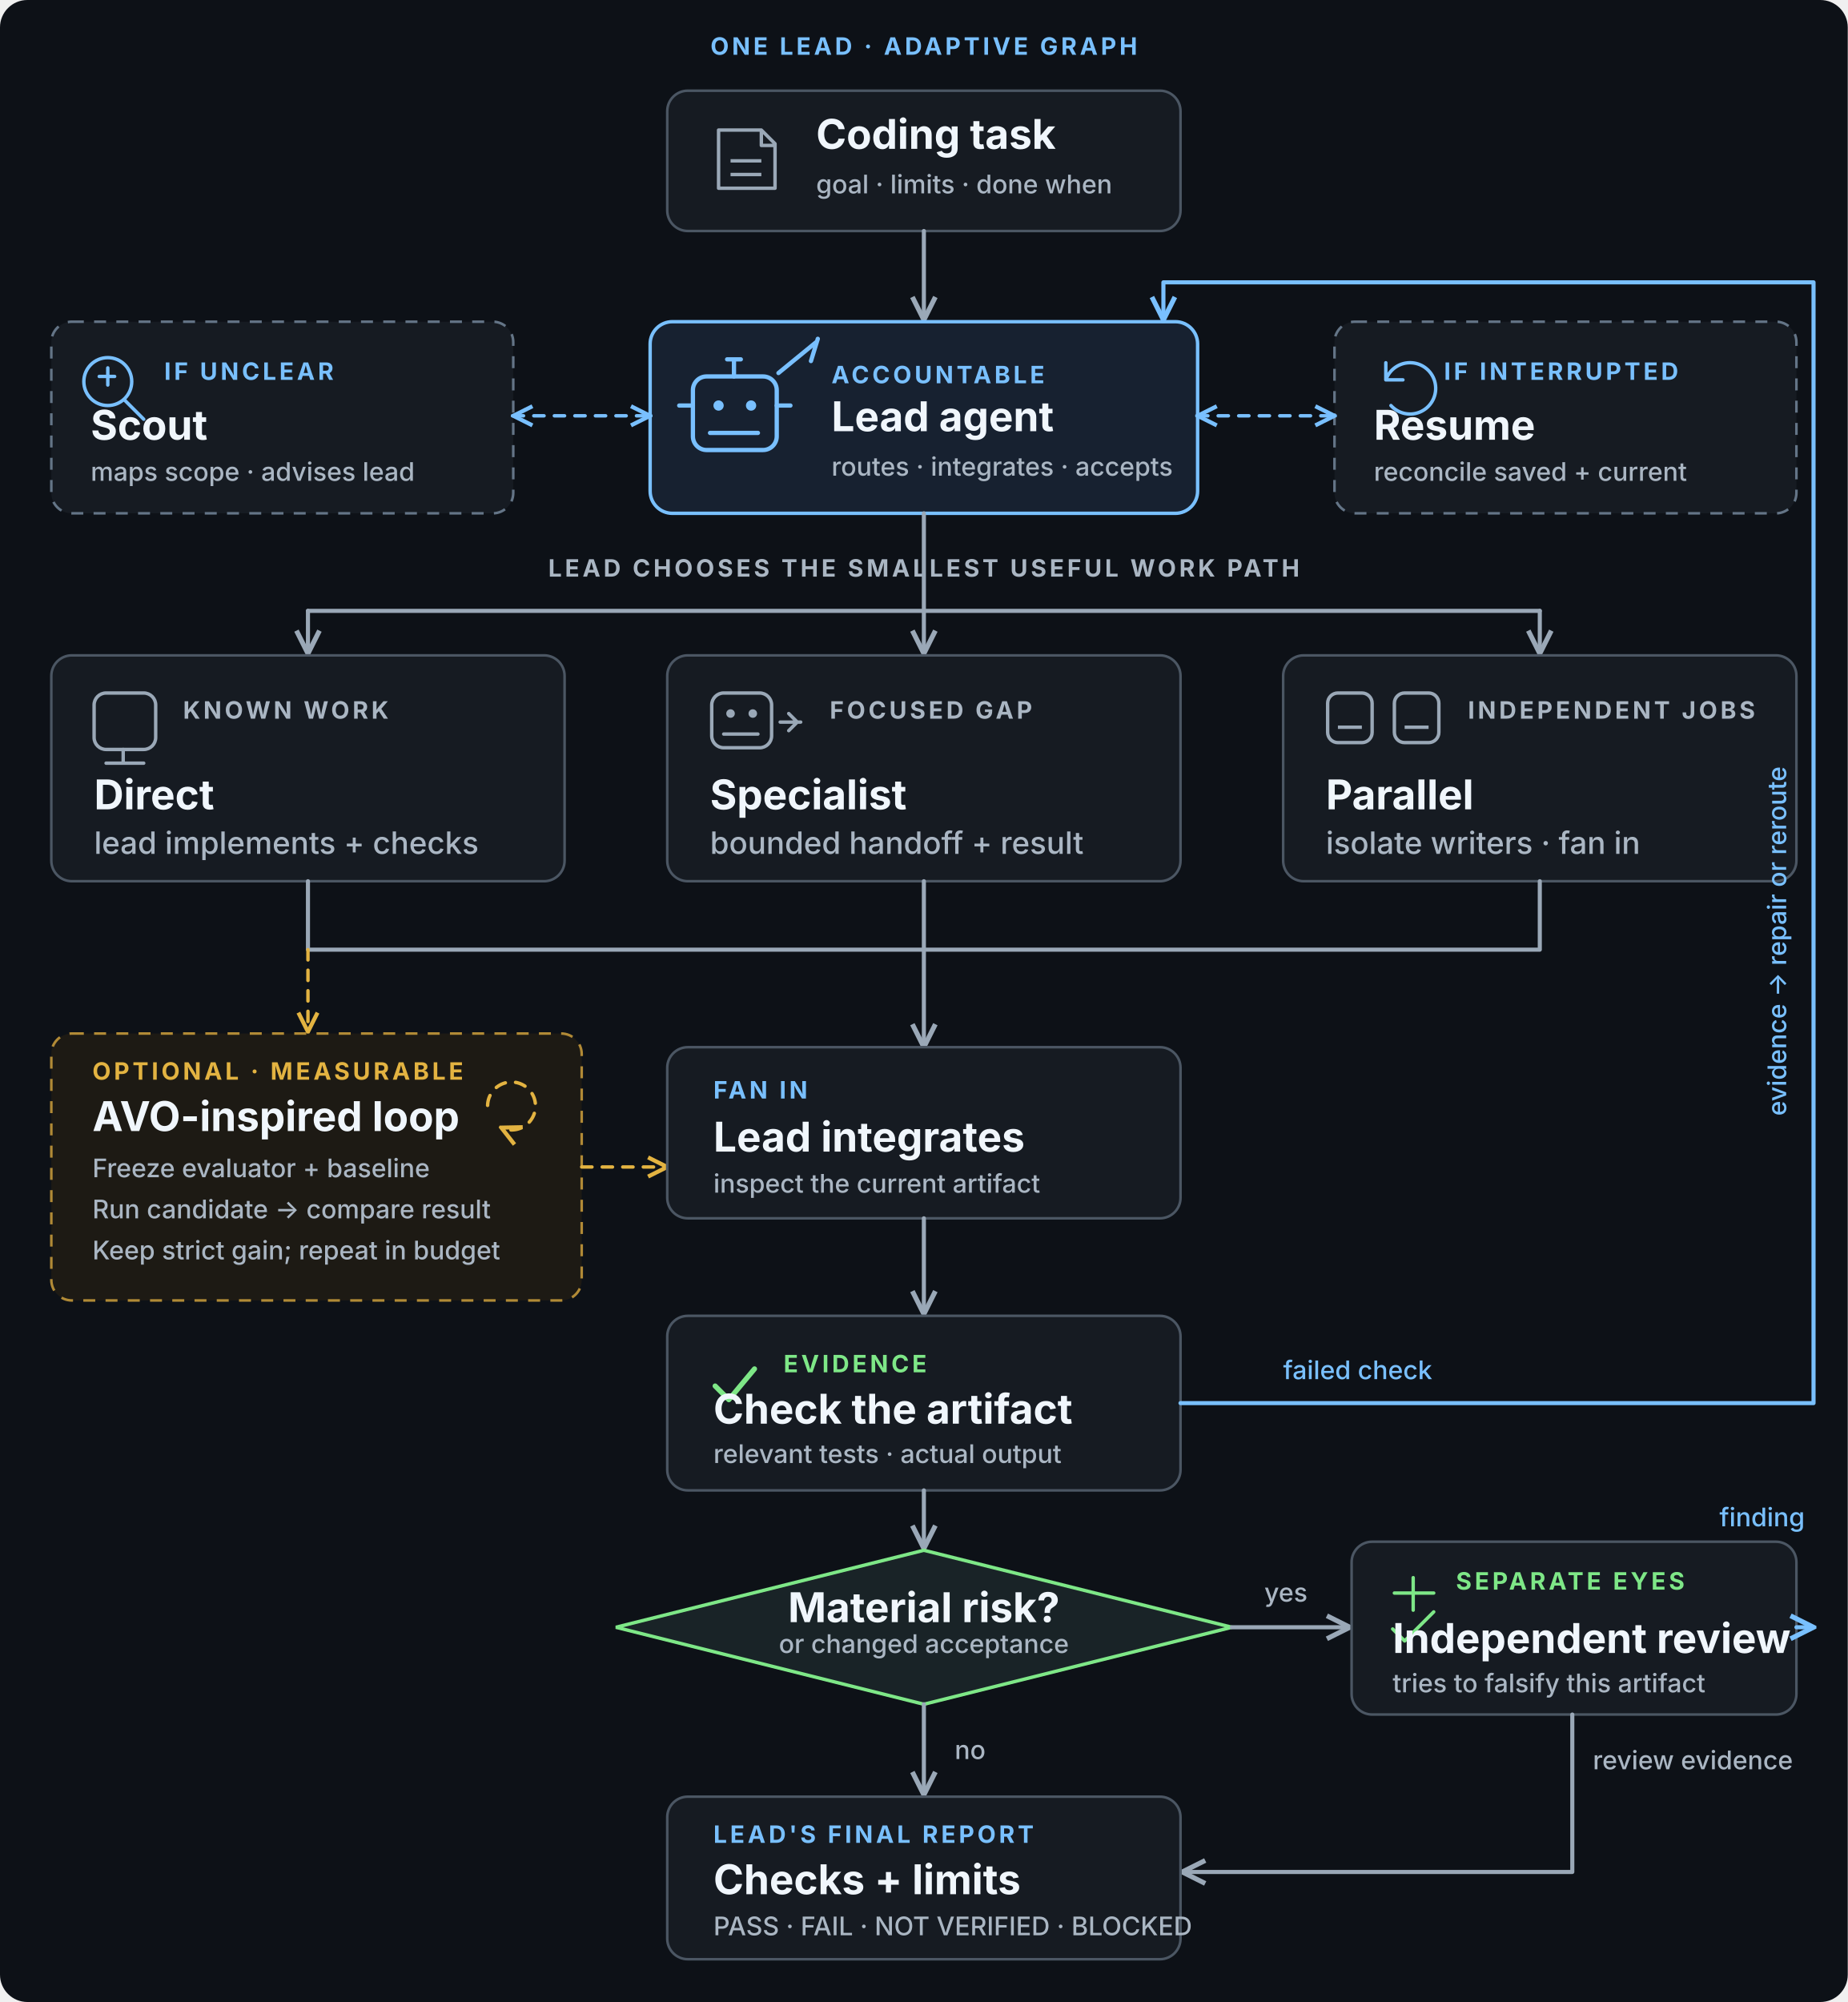
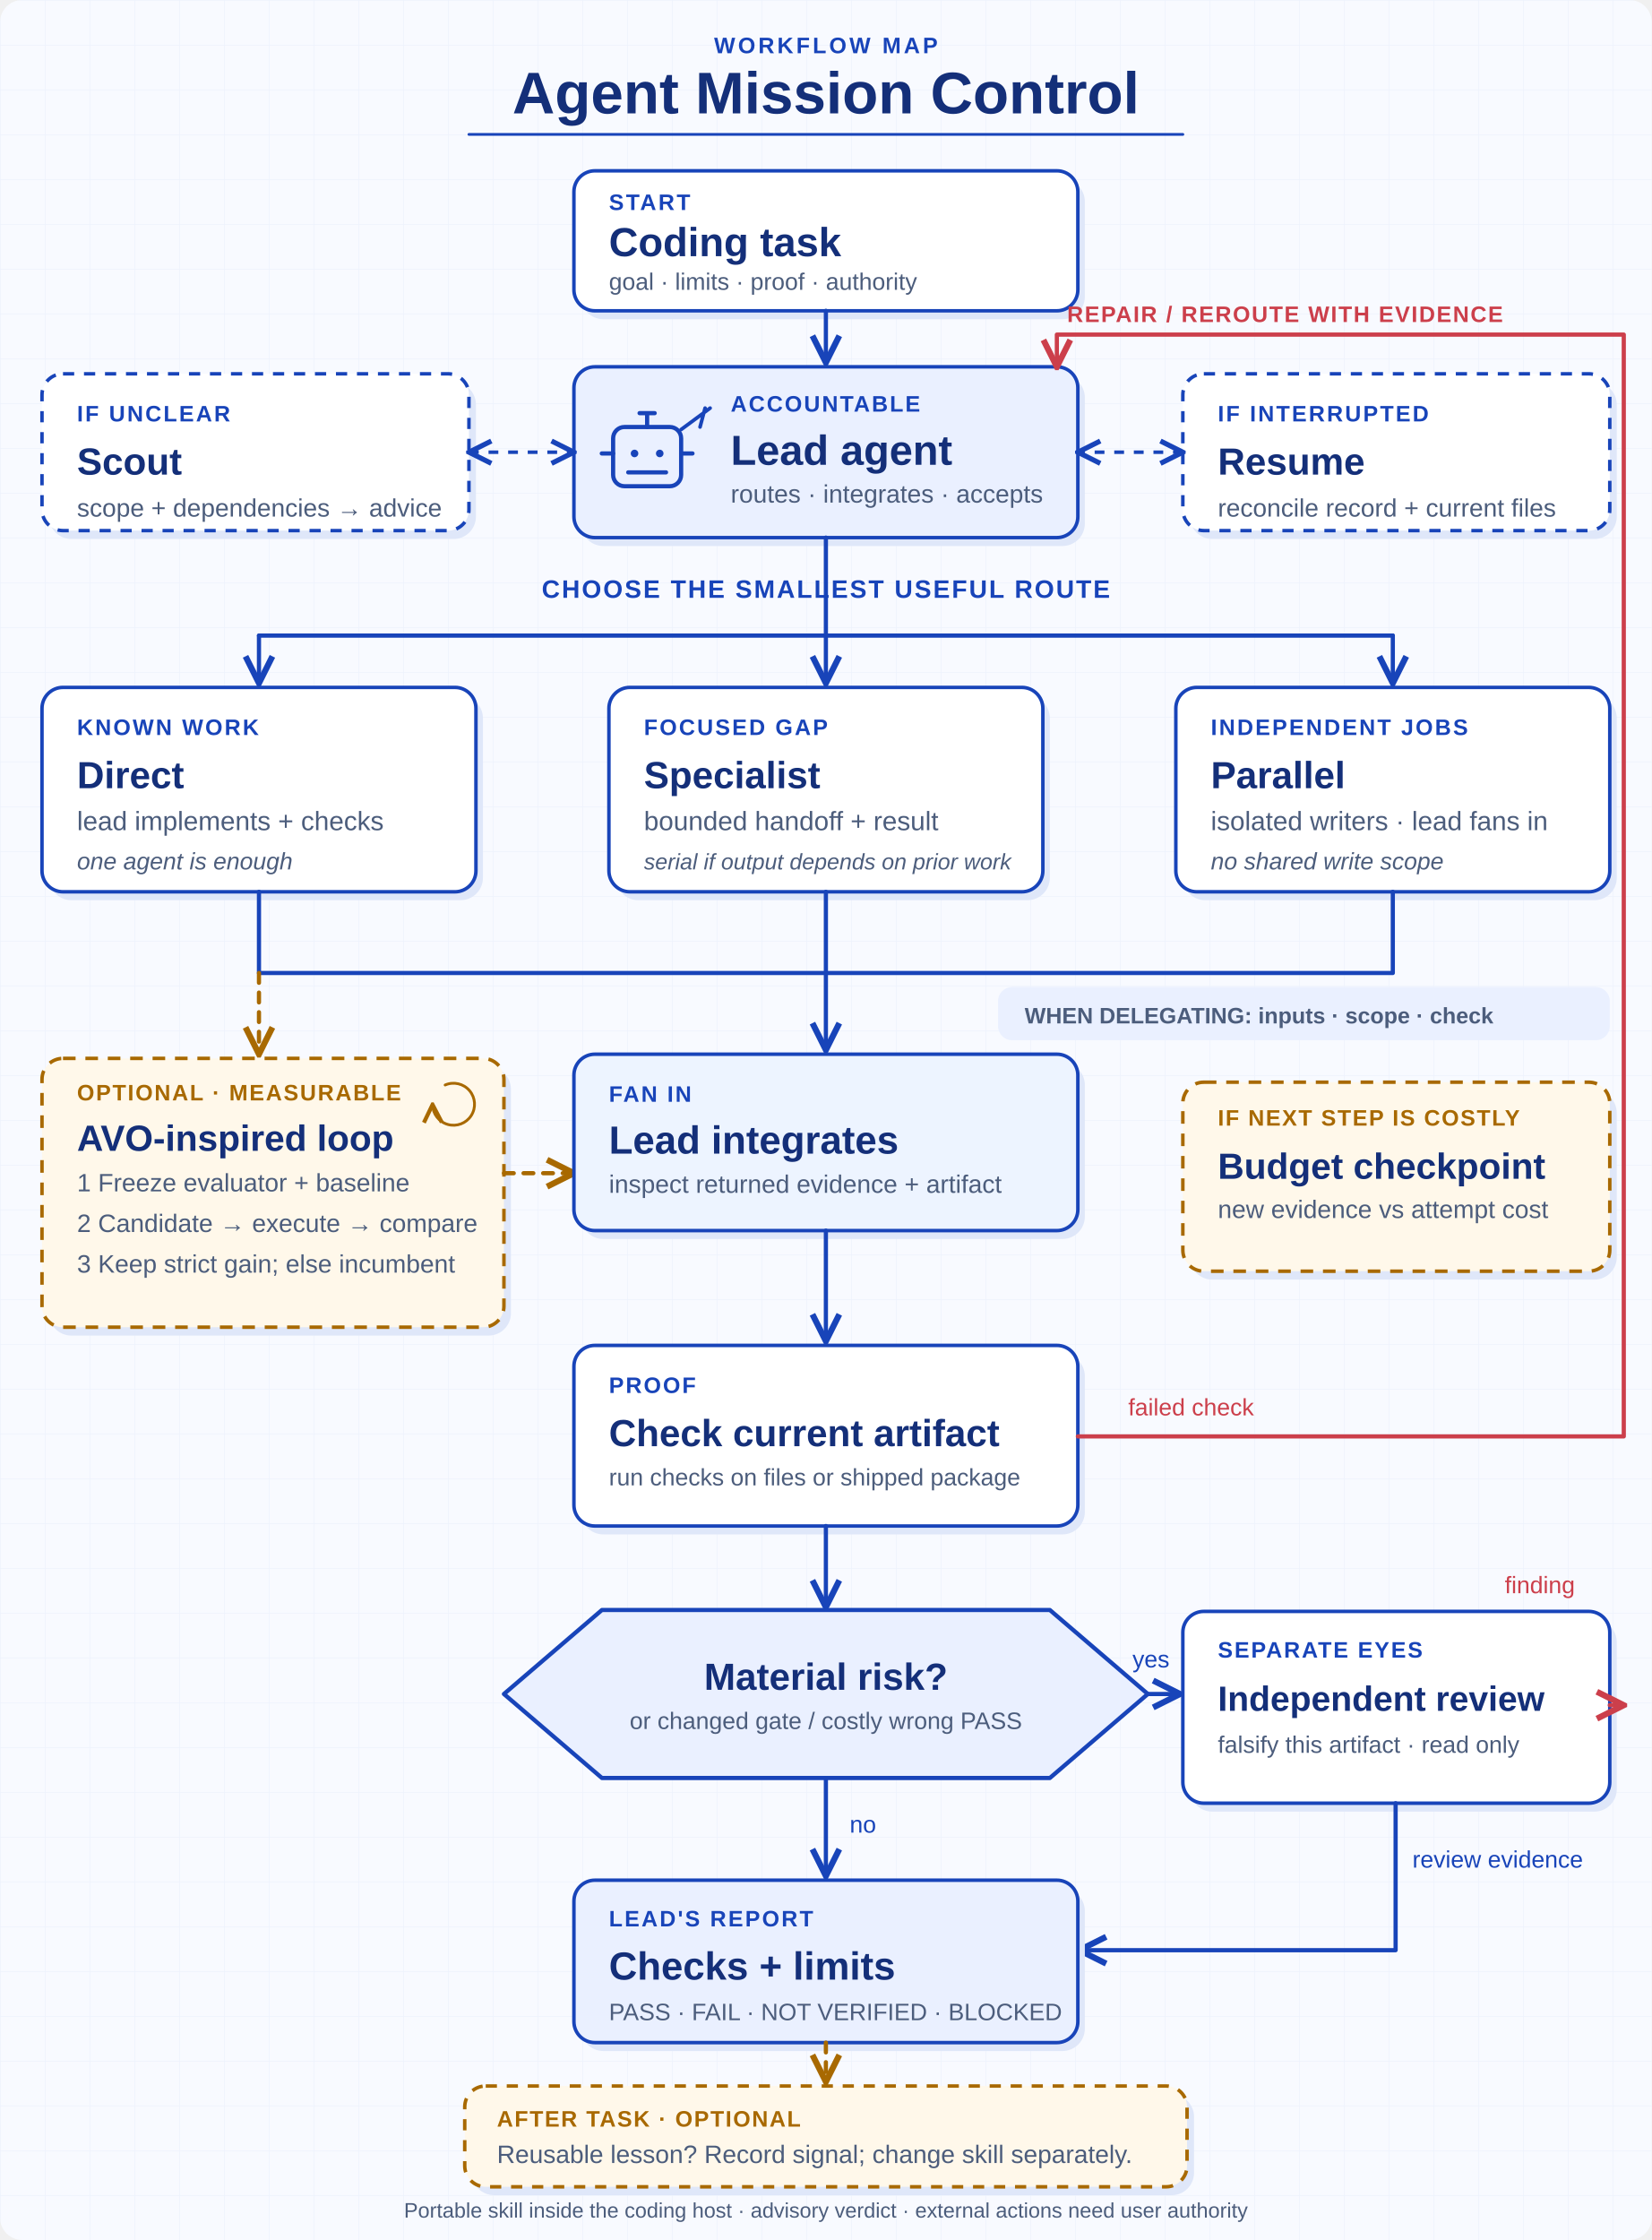
- <svg xmlns="http://www.w3.org/2000/svg" viewBox="0 0 1080 1170" role="img" aria-labelledby="title description">
+ <svg xmlns="http://www.w3.org/2000/svg" viewBox="0 0 1180 1600" role="img" aria-labelledby="title description">
  <defs>
-     <marker id="arrow" viewBox="0 0 10 10" refX="9" refY="5" markerWidth="7" markerHeight="7" orient="auto-start-reverse">
-       <path d="M1 1 9 5 1 9" fill="none" stroke="#9aa8b7" stroke-width="1.7" />
+     <pattern id="grid" width="32" height="32" patternUnits="userSpaceOnUse">
+       <path d="M32 0H0V32" fill="none" stroke="#dce6fa" stroke-width="1" opacity=".35" />
+     </pattern>
+     <marker id="arrow" viewBox="0 0 10 10" refX="9" refY="5" markerWidth="8" markerHeight="8" orient="auto-start-reverse">
+       <path d="M1 1 9 5 1 9" fill="none" stroke="#1844b9" stroke-width="1.8" />
    </marker>
-     <marker id="blue-arrow" viewBox="0 0 10 10" refX="9" refY="5" markerWidth="7" markerHeight="7" orient="auto-start-reverse">
-       <path d="M1 1 9 5 1 9" fill="none" stroke="#79c0ff" stroke-width="1.7" />
+     <marker id="red-arrow" viewBox="0 0 10 10" refX="9" refY="5" markerWidth="8" markerHeight="8" orient="auto-start-reverse">
+       <path d="M1 1 9 5 1 9" fill="none" stroke="#cc3f4b" stroke-width="1.8" />
    </marker>
-     <marker id="amber-arrow" viewBox="0 0 10 10" refX="9" refY="5" markerWidth="7" markerHeight="7" orient="auto-start-reverse">
-       <path d="M1 1 9 5 1 9" fill="none" stroke="#e3b341" stroke-width="1.7" />
+     <marker id="amber-arrow" viewBox="0 0 10 10" refX="9" refY="5" markerWidth="8" markerHeight="8" orient="auto-start-reverse">
+       <path d="M1 1 9 5 1 9" fill="none" stroke="#a86900" stroke-width="1.8" />
    </marker>
  </defs>
-   <rect style="fill:#0d1117" width="1080" height="1170" rx="16" />
-   <text style="font:700 14px ui-sans-serif,system-ui,-apple-system,'Segoe UI',sans-serif;letter-spacing:1.8px;fill:#79c0ff" x="540" y="32" text-anchor="middle">ONE LEAD · ADAPTIVE GRAPH</text>
-   <rect style="fill:#161b22;stroke:#4b5663;stroke-width:1.5" x="390" y="53" width="300" height="82" rx="12" />
-   <path d="M420 76h25l8 8v26h-33z M445 76v9h8 M427 94h18 M427 102h18" fill="none" stroke="#9aa8b7" stroke-width="2" stroke-linejoin="round" />
-   <text style="font:700 24px ui-sans-serif,system-ui,-apple-system,'Segoe UI',sans-serif;fill:#f0f6fc" x="477" y="87">Coding task</text>
-   <text style="font:500 15px ui-sans-serif,system-ui,-apple-system,'Segoe UI',sans-serif;fill:#aab6c3" x="477" y="113">goal · limits · done when</text>
-   <path style="fill:none;stroke:#9aa8b7;stroke-width:2.4;stroke-linecap:round;stroke-linejoin:round" d="M540 135v52" marker-end="url(#arrow)" />
-   <rect style="fill:#161b22;stroke:#647587;stroke-width:1.5;stroke-dasharray:7 6" x="30" y="188" width="270" height="112" rx="12" />
-   <circle cx="63" cy="223" r="14" fill="none" stroke="#79c0ff" stroke-width="2" />
-   <path d="m73 234 11 11 M58 220h9 M63 215v10" fill="none" stroke="#79c0ff" stroke-width="2" stroke-linecap="round" />
-   <text style="font:700 14px ui-sans-serif,system-ui,-apple-system,'Segoe UI',sans-serif;letter-spacing:1.8px;fill:#79c0ff" x="96" y="222">IF UNCLEAR</text>
-   <text style="font:700 24px ui-sans-serif,system-ui,-apple-system,'Segoe UI',sans-serif;fill:#f0f6fc" x="53" y="257">Scout</text>
-   <text style="font:500 15px ui-sans-serif,system-ui,-apple-system,'Segoe UI',sans-serif;fill:#aab6c3" x="53" y="281">maps scope · advises lead</text>
-   <rect style="fill:#172130;stroke:#79c0ff;stroke-width:2" x="380" y="188" width="320" height="112" rx="13" />
-   <rect x="405" y="220" width="49" height="43" rx="8" fill="none" stroke="#79c0ff" stroke-width="2.5" />
-   <path d="M429 220v-10 M425 210h8 M405 237h-8 M454 237h8 M415 253h28" fill="none" stroke="#79c0ff" stroke-width="2.5" stroke-linecap="round" />
-   <circle cx="420" cy="237" r="3" fill="#79c0ff" />
-   <circle cx="439" cy="237" r="3" fill="#79c0ff" />
-   <path d="m455 218 22-18 M478 198l-4 13" fill="none" stroke="#79c0ff" stroke-width="2.5" stroke-linecap="round" />
-   <text style="font:700 14px ui-sans-serif,system-ui,-apple-system,'Segoe UI',sans-serif;letter-spacing:1.8px;fill:#79c0ff" x="486" y="224">ACCOUNTABLE</text>
-   <text style="font:700 24px ui-sans-serif,system-ui,-apple-system,'Segoe UI',sans-serif;fill:#f0f6fc" x="486" y="252">Lead agent</text>
-   <text style="font:500 15px ui-sans-serif,system-ui,-apple-system,'Segoe UI',sans-serif;fill:#aab6c3" x="486" y="278">routes · integrates · accepts</text>
-   <rect style="fill:#161b22;stroke:#647587;stroke-width:1.5;stroke-dasharray:7 6" x="780" y="188" width="270" height="112" rx="12" />
-   <path d="M810 222a15 15 0 1 1 3 15 M810 222v-10 M810 222h10" fill="none" stroke="#79c0ff" stroke-width="2" stroke-linecap="round" stroke-linejoin="round" />
-   <text style="font:700 14px ui-sans-serif,system-ui,-apple-system,'Segoe UI',sans-serif;letter-spacing:1.8px;fill:#79c0ff" x="844" y="222">IF INTERRUPTED</text>
-   <text style="font:700 24px ui-sans-serif,system-ui,-apple-system,'Segoe UI',sans-serif;fill:#f0f6fc" x="803" y="257">Resume</text>
-   <text style="font:500 15px ui-sans-serif,system-ui,-apple-system,'Segoe UI',sans-serif;fill:#aab6c3" x="803" y="281">reconcile saved + current</text>
-   <path style="fill:none;stroke:#79c0ff;stroke-width:2;stroke-dasharray:6 6;stroke-linecap:round" d="M300 243h80" marker-start="url(#blue-arrow)" marker-end="url(#blue-arrow)" />
-   <path style="fill:none;stroke:#79c0ff;stroke-width:2;stroke-dasharray:6 6;stroke-linecap:round" d="M700 243h80" marker-start="url(#blue-arrow)" marker-end="url(#blue-arrow)" />
-   <text style="font:700 14px ui-sans-serif,system-ui,-apple-system,'Segoe UI',sans-serif;letter-spacing:1.8px;fill:#aab6c3" x="540" y="337" text-anchor="middle">LEAD CHOOSES THE SMALLEST USEFUL WORK PATH</text>
-   <path style="fill:none;stroke:#9aa8b7;stroke-width:2.4;stroke-linecap:round;stroke-linejoin:round" d="M540 300v57 M180 357h720" />
-   <path style="fill:none;stroke:#9aa8b7;stroke-width:2.4;stroke-linecap:round;stroke-linejoin:round" d="M180 357v25" marker-end="url(#arrow)" />
-   <path style="fill:none;stroke:#9aa8b7;stroke-width:2.4;stroke-linecap:round;stroke-linejoin:round" d="M540 357v25" marker-end="url(#arrow)" />
-   <path style="fill:none;stroke:#9aa8b7;stroke-width:2.4;stroke-linecap:round;stroke-linejoin:round" d="M900 357v25" marker-end="url(#arrow)" />
-   <rect style="fill:#161b22;stroke:#4b5663;stroke-width:1.5" x="30" y="383" width="300" height="132" rx="12" />
-   <rect x="55" y="405" width="36" height="33" rx="7" fill="none" stroke="#9aa8b7" stroke-width="2" />
-   <path d="M62 446h22 M72 438v8" fill="none" stroke="#9aa8b7" stroke-width="2" stroke-linecap="round" />
-   <text style="font:700 14px ui-sans-serif,system-ui,-apple-system,'Segoe UI',sans-serif;letter-spacing:1.8px;fill:#aab6c3" x="107" y="420">KNOWN WORK</text>
-   <text style="font:700 24px ui-sans-serif,system-ui,-apple-system,'Segoe UI',sans-serif;fill:#f0f6fc" x="55" y="473">Direct</text>
-   <text style="font:500 18px ui-sans-serif,system-ui,-apple-system,'Segoe UI',sans-serif;fill:#aab6c3" x="55" y="499">lead implements + checks</text>
-   <rect style="fill:#161b22;stroke:#4b5663;stroke-width:1.5" x="390" y="383" width="300" height="132" rx="12" />
-   <rect x="416" y="405" width="35" height="32" rx="7" fill="none" stroke="#9aa8b7" stroke-width="2" />
-   <circle cx="427" cy="417" r="2.5" fill="#9aa8b7" />
-   <circle cx="440" cy="417" r="2.5" fill="#9aa8b7" />
-   <path d="M423 429h20 M456 422h12 M461 417l5 5-5 5" fill="none" stroke="#9aa8b7" stroke-width="2" stroke-linecap="round" stroke-linejoin="round" />
-   <text style="font:700 14px ui-sans-serif,system-ui,-apple-system,'Segoe UI',sans-serif;letter-spacing:1.8px;fill:#aab6c3" x="485" y="420">FOCUSED GAP</text>
-   <text style="font:700 24px ui-sans-serif,system-ui,-apple-system,'Segoe UI',sans-serif;fill:#f0f6fc" x="415" y="473">Specialist</text>
-   <text style="font:500 18px ui-sans-serif,system-ui,-apple-system,'Segoe UI',sans-serif;fill:#aab6c3" x="415" y="499">bounded handoff + result</text>
-   <rect style="fill:#161b22;stroke:#4b5663;stroke-width:1.5" x="750" y="383" width="300" height="132" rx="12" />
-   <rect x="776" y="405" width="26" height="29" rx="6" fill="none" stroke="#9aa8b7" stroke-width="2" />
-   <rect x="815" y="405" width="26" height="29" rx="6" fill="none" stroke="#9aa8b7" stroke-width="2" />
-   <path d="M782 425h14 M821 425h14" fill="none" stroke="#9aa8b7" stroke-width="2" />
-   <text style="font:700 14px ui-sans-serif,system-ui,-apple-system,'Segoe UI',sans-serif;letter-spacing:1.8px;fill:#aab6c3" x="858" y="420">INDEPENDENT JOBS</text>
-   <text style="font:700 24px ui-sans-serif,system-ui,-apple-system,'Segoe UI',sans-serif;fill:#f0f6fc" x="775" y="473">Parallel</text>
-   <text style="font:500 18px ui-sans-serif,system-ui,-apple-system,'Segoe UI',sans-serif;fill:#aab6c3" x="775" y="499">isolate writers · fan in</text>
-   <path style="fill:none;stroke:#9aa8b7;stroke-width:2.4;stroke-linecap:round;stroke-linejoin:round" d="M180 515v40 M540 515v40 M900 515v40 M180 555h720 M540 555v57" marker-end="url(#arrow)" />
-   <path style="fill:none;stroke:#e3b341;stroke-width:2;stroke-dasharray:6 6;stroke-linecap:round" d="M180 555v48" marker-end="url(#amber-arrow)" />
-   <rect style="fill:#1d1a14;stroke:#b18a36;stroke-width:1.5;stroke-dasharray:7 6" x="30" y="604" width="310" height="156" rx="12" />
-   <text style="font:700 14px ui-sans-serif,system-ui,-apple-system,'Segoe UI',sans-serif;letter-spacing:1.8px;fill:#e3b341" x="54" y="631">OPTIONAL · MEASURABLE</text>
-   <text style="font:700 24px ui-sans-serif,system-ui,-apple-system,'Segoe UI',sans-serif;fill:#f0f6fc" x="54" y="661">AVO-inspired loop</text>
-   <text style="font:500 15px ui-sans-serif,system-ui,-apple-system,'Segoe UI',sans-serif;fill:#aab6c3" x="54" y="688">Freeze evaluator + baseline</text>
-   <text style="font:500 15px ui-sans-serif,system-ui,-apple-system,'Segoe UI',sans-serif;fill:#aab6c3" x="54" y="712">Run candidate → compare result</text>
-   <text style="font:500 15px ui-sans-serif,system-ui,-apple-system,'Segoe UI',sans-serif;fill:#aab6c3" x="54" y="736">Keep strict gain; repeat in budget</text>
-   <path style="fill:none;stroke:#e3b341;stroke-width:2;stroke-dasharray:6 6;stroke-linecap:round" d="M285 646a14 14 0 1 1 8 13" marker-end="url(#amber-arrow)" />
-   <path style="fill:none;stroke:#e3b341;stroke-width:2;stroke-dasharray:6 6;stroke-linecap:round" d="M340 682h50" marker-end="url(#amber-arrow)" />
-   <rect style="fill:#161b22;stroke:#4b5663;stroke-width:1.5" x="390" y="612" width="300" height="100" rx="12" />
-   <text style="font:700 14px ui-sans-serif,system-ui,-apple-system,'Segoe UI',sans-serif;letter-spacing:1.8px;fill:#79c0ff" x="417" y="642">FAN IN</text>
-   <text style="font:700 24px ui-sans-serif,system-ui,-apple-system,'Segoe UI',sans-serif;fill:#f0f6fc" x="417" y="673">Lead integrates</text>
-   <text style="font:500 15px ui-sans-serif,system-ui,-apple-system,'Segoe UI',sans-serif;fill:#aab6c3" x="417" y="697">inspect the current artifact</text>
-   <path style="fill:none;stroke:#9aa8b7;stroke-width:2.4;stroke-linecap:round;stroke-linejoin:round" d="M540 712v56" marker-end="url(#arrow)" />
-   <rect style="fill:#161b22;stroke:#4b5663;stroke-width:1.5" x="390" y="769" width="300" height="102" rx="12" />
-   <path d="m418 810 8 8 15-18" fill="none" stroke="#7ee787" stroke-width="3" stroke-linecap="round" stroke-linejoin="round" />
-   <text style="font:700 14px ui-sans-serif,system-ui,-apple-system,'Segoe UI',sans-serif;letter-spacing:1.8px;fill:#7ee787" x="458" y="802">EVIDENCE</text>
-   <text style="font:700 24px ui-sans-serif,system-ui,-apple-system,'Segoe UI',sans-serif;fill:#f0f6fc" x="417" y="832">Check the artifact</text>
-   <text style="font:500 15px ui-sans-serif,system-ui,-apple-system,'Segoe UI',sans-serif;fill:#aab6c3" x="417" y="855">relevant tests · actual output</text>
-   <path style="fill:none;stroke:#79c0ff;stroke-width:2.4;stroke-linecap:round;stroke-linejoin:round" d="M690 820h370 V165 H680 V187" marker-end="url(#blue-arrow)" />
-   <text style="font:500 15px ui-sans-serif,system-ui,-apple-system,'Segoe UI',sans-serif;fill:#79c0ff" x="750" y="806">failed check</text>
-   <text style="font:500 15px ui-sans-serif,system-ui,-apple-system,'Segoe UI',sans-serif;fill:#79c0ff" x="1044" y="550" transform="rotate(-90 1044 550)" text-anchor="middle">evidence → repair or reroute</text>
-   <path style="fill:none;stroke:#9aa8b7;stroke-width:2.4;stroke-linecap:round;stroke-linejoin:round" d="M540 871v34" marker-end="url(#arrow)" />
-   <path d="M540 906 720 951 540 996 360 951Z" fill="#192327" stroke="#7ee787" stroke-width="2" />
-   <text style="font:700 24px ui-sans-serif,system-ui,-apple-system,'Segoe UI',sans-serif;fill:#f0f6fc" x="540" y="948" text-anchor="middle">Material risk?</text>
-   <text style="font:500 15px ui-sans-serif,system-ui,-apple-system,'Segoe UI',sans-serif;fill:#aab6c3" x="540" y="966" text-anchor="middle">or changed acceptance</text>
-   <path style="fill:none;stroke:#9aa8b7;stroke-width:2.4;stroke-linecap:round;stroke-linejoin:round" d="M720 951h69" marker-end="url(#arrow)" />
-   <text style="font:500 15px ui-sans-serif,system-ui,-apple-system,'Segoe UI',sans-serif;fill:#aab6c3" x="739" y="936">yes</text>
-   <rect style="fill:#161b22;stroke:#4b5663;stroke-width:1.5" x="790" y="901" width="260" height="101" rx="12" />
-   <path d="M815 931h23 M826 922v19 M814 952l7 7 17-17" fill="none" stroke="#7ee787" stroke-width="2" stroke-linecap="round" stroke-linejoin="round" />
-   <text style="font:700 14px ui-sans-serif,system-ui,-apple-system,'Segoe UI',sans-serif;letter-spacing:1.8px;fill:#7ee787" x="851" y="929">SEPARATE EYES</text>
-   <text style="font:700 24px ui-sans-serif,system-ui,-apple-system,'Segoe UI',sans-serif;fill:#f0f6fc" x="814" y="966">Independent review</text>
-   <text style="font:500 15px ui-sans-serif,system-ui,-apple-system,'Segoe UI',sans-serif;fill:#aab6c3" x="814" y="989">tries to falsify this artifact</text>
-   <path style="fill:none;stroke:#79c0ff;stroke-width:2.4;stroke-linecap:round;stroke-linejoin:round" d="M1050 951h10" marker-end="url(#blue-arrow)" />
-   <text style="font:500 15px ui-sans-serif,system-ui,-apple-system,'Segoe UI',sans-serif;fill:#79c0ff" x="1005" y="892">finding</text>
-   <path style="fill:none;stroke:#9aa8b7;stroke-width:2.4;stroke-linecap:round;stroke-linejoin:round" d="M540 996v53" marker-end="url(#arrow)" />
-   <text style="font:500 15px ui-sans-serif,system-ui,-apple-system,'Segoe UI',sans-serif;fill:#aab6c3" x="558" y="1028">no</text>
-   <path style="fill:none;stroke:#9aa8b7;stroke-width:2.4;stroke-linecap:round;stroke-linejoin:round" d="M919 1002v92H691" marker-end="url(#arrow)" />
-   <text style="font:500 15px ui-sans-serif,system-ui,-apple-system,'Segoe UI',sans-serif;fill:#aab6c3" x="931" y="1034">review evidence</text>
-   <rect style="fill:#161b22;stroke:#4b5663;stroke-width:1.5" x="390" y="1050" width="300" height="95" rx="12" />
-   <text style="font:700 14px ui-sans-serif,system-ui,-apple-system,'Segoe UI',sans-serif;letter-spacing:1.8px;fill:#79c0ff" x="417" y="1077">LEAD'S FINAL REPORT</text>
-   <text style="font:700 24px ui-sans-serif,system-ui,-apple-system,'Segoe UI',sans-serif;fill:#f0f6fc" x="417" y="1107">Checks + limits</text>
-   <text style="font:500 15px ui-sans-serif,system-ui,-apple-system,'Segoe UI',sans-serif;fill:#aab6c3" x="417" y="1131">PASS · FAIL · NOT VERIFIED · BLOCKED</text>
+   <rect width="1180" height="1600" rx="16" fill="#f8faff" />
+   <rect width="1180" height="1600" rx="16" fill="url(#grid)" />
+   <text x="590" y="38" fill="#1844b9" font-size="16" font-weight="700" font-family="Segoe UI,Arial,sans-serif" text-anchor="middle" letter-spacing="2">WORKFLOW MAP</text>
+   <text x="590" y="81" fill="#142f79" font-size="42" font-weight="750" font-family="Segoe UI,Arial,sans-serif" text-anchor="middle">Agent Mission Control</text>
+   <path d="M335 96H845" fill="none" stroke="#1844b9" stroke-width="2" stroke-linecap="round" stroke-linejoin="round" />
+   <rect x="415" y="128" width="360" height="100" rx="16" fill="#dfe7f9" stroke="none" stroke-width="0" />
+   <rect x="410" y="122" width="360" height="100" rx="15" fill="#ffffff" stroke="#1844b9" stroke-width="2.5" />
+   <text x="435" y="150" fill="#1844b9" font-size="16" font-weight="700" font-family="Segoe UI,Arial,sans-serif" letter-spacing="1.5">START</text>
+   <text x="435" y="183" fill="#142f79" font-size="29" font-weight="700" font-family="Segoe UI,Arial,sans-serif">Coding task</text>
+   <text x="435" y="207" fill="#4c5d7c" font-size="17" font-weight="500" font-family="Segoe UI,Arial,sans-serif">goal · limits · proof · authority</text>
+   <path d="M590 222v37" fill="none" stroke="#1844b9" stroke-width="3" stroke-linecap="round" stroke-linejoin="round" marker-end="url(#arrow)" />
+   <rect x="35" y="273" width="305" height="112" rx="16" fill="#dfe7f9" stroke="none" stroke-width="0" />
+   <rect x="30" y="267" width="305" height="112" rx="15" fill="#fff" stroke="#1844b9" stroke-width="2.5" stroke-dasharray="8 7" />
+   <text x="55" y="301" fill="#1844b9" font-size="16" font-weight="700" font-family="Segoe UI,Arial,sans-serif" letter-spacing="1.4">IF UNCLEAR</text>
+   <text x="55" y="339" fill="#142f79" font-size="27" font-weight="700" font-family="Segoe UI,Arial,sans-serif">Scout</text>
+   <text x="55" y="369" fill="#4c5d7c" font-size="18" font-weight="500" font-family="Segoe UI,Arial,sans-serif">scope + dependencies → advice</text>
+   <rect x="415" y="268" width="360" height="122" rx="16" fill="#dfe7f9" stroke="none" stroke-width="0" />
+   <rect x="410" y="262" width="360" height="122" rx="15" fill="#eaf0ff" stroke="#1844b9" stroke-width="2.5" />
+   <rect x="438" y="305" width="48.6" height="42.3" rx="8.1" fill="none" stroke="#1844b9" stroke-width="3" />
+   <path d="M462.3 305v-9.9 M456.9 295.1h10.8 M438 323.9h-8.1 M486.6 323.9h8.1 M448.8 337.4h27.0" fill="none" stroke="#1844b9" stroke-width="3" stroke-linecap="round" stroke-linejoin="round" />
+   <circle cx="453.3" cy="323.9" r="2.7" fill="#1844b9" />
+   <circle cx="471.3" cy="323.9" r="2.7" fill="#1844b9" />
+   <path d="M486.6 306.8l20.7 -15.3 m-3.6 0l-3.6 13.5" fill="none" stroke="#1844b9" stroke-width="2.6" stroke-linecap="round" stroke-linejoin="round" />
+   <text x="522" y="294" fill="#1844b9" font-size="16" font-weight="700" font-family="Segoe UI,Arial,sans-serif" letter-spacing="1.3">ACCOUNTABLE</text>
+   <text x="522" y="332" fill="#142f79" font-size="30" font-weight="700" font-family="Segoe UI,Arial,sans-serif">Lead agent</text>
+   <text x="522" y="359" fill="#4c5d7c" font-size="18" font-weight="500" font-family="Segoe UI,Arial,sans-serif">routes · integrates · accepts</text>
+   <rect x="850" y="273" width="305" height="112" rx="16" fill="#dfe7f9" stroke="none" stroke-width="0" />
+   <rect x="845" y="267" width="305" height="112" rx="15" fill="#fff" stroke="#1844b9" stroke-width="2.5" stroke-dasharray="8 7" />
+   <text x="870" y="301" fill="#1844b9" font-size="16" font-weight="700" font-family="Segoe UI,Arial,sans-serif" letter-spacing="1.4">IF INTERRUPTED</text>
+   <text x="870" y="339" fill="#142f79" font-size="27" font-weight="700" font-family="Segoe UI,Arial,sans-serif">Resume</text>
+   <text x="870" y="369" fill="#4c5d7c" font-size="18" font-weight="500" font-family="Segoe UI,Arial,sans-serif">reconcile record + current files</text>
+   <path d="M335 323H410" fill="none" stroke="#1844b9" stroke-width="2.5" stroke-dasharray="7 7" marker-start="url(#arrow)" marker-end="url(#arrow)" />
+   <path d="M845 323H770" fill="none" stroke="#1844b9" stroke-width="2.5" stroke-dasharray="7 7" marker-start="url(#arrow)" marker-end="url(#arrow)" />
+   <text x="590" y="427" fill="#1844b9" font-size="18" font-weight="700" font-family="Segoe UI,Arial,sans-serif" text-anchor="middle" letter-spacing="1.3">CHOOSE THE SMALLEST USEFUL ROUTE</text>
+   <path d="M590 384v70 M185 454h810" fill="none" stroke="#1844b9" stroke-width="3" stroke-linecap="round" stroke-linejoin="round" />
+   <path d="M185 454v34" fill="none" stroke="#1844b9" stroke-width="3" stroke-linecap="round" stroke-linejoin="round" marker-end="url(#arrow)" />
+   <path d="M590 454v34" fill="none" stroke="#1844b9" stroke-width="3" stroke-linecap="round" stroke-linejoin="round" marker-end="url(#arrow)" />
+   <path d="M995 454v34" fill="none" stroke="#1844b9" stroke-width="3" stroke-linecap="round" stroke-linejoin="round" marker-end="url(#arrow)" />
+   <rect x="35" y="497" width="310" height="146" rx="16" fill="#dfe7f9" stroke="none" stroke-width="0" />
+   <rect x="30" y="491" width="310" height="146" rx="15" fill="#fff" stroke="#1844b9" stroke-width="2.5" />
+   <text x="55" y="525" fill="#1844b9" font-size="16" font-weight="700" font-family="Segoe UI,Arial,sans-serif" letter-spacing="1.4">KNOWN WORK</text>
+   <text x="55" y="563" fill="#142f79" font-size="27" font-weight="700" font-family="Segoe UI,Arial,sans-serif">Direct</text>
+   <text x="55" y="593" fill="#4c5d7c" font-size="19" font-weight="500" font-family="Segoe UI,Arial,sans-serif">lead implements + checks</text>
+   <text x="55" y="621" fill="#4c5d7c" font-size="17" font-weight="500" font-family="Segoe UI,Arial,sans-serif" font-style="italic">one agent is enough</text>
+   <rect x="440" y="497" width="310" height="146" rx="16" fill="#dfe7f9" stroke="none" stroke-width="0" />
+   <rect x="435" y="491" width="310" height="146" rx="15" fill="#fff" stroke="#1844b9" stroke-width="2.5" />
+   <text x="460" y="525" fill="#1844b9" font-size="16" font-weight="700" font-family="Segoe UI,Arial,sans-serif" letter-spacing="1.4">FOCUSED GAP</text>
+   <text x="460" y="563" fill="#142f79" font-size="27" font-weight="700" font-family="Segoe UI,Arial,sans-serif">Specialist</text>
+   <text x="460" y="593" fill="#4c5d7c" font-size="19" font-weight="500" font-family="Segoe UI,Arial,sans-serif">bounded handoff + result</text>
+   <text x="460" y="621" fill="#4c5d7c" font-size="16" font-weight="500" font-family="Segoe UI,Arial,sans-serif" font-style="italic">serial if output depends on prior work</text>
+   <rect x="845" y="497" width="310" height="146" rx="16" fill="#dfe7f9" stroke="none" stroke-width="0" />
+   <rect x="840" y="491" width="310" height="146" rx="15" fill="#fff" stroke="#1844b9" stroke-width="2.5" />
+   <text x="865" y="525" fill="#1844b9" font-size="16" font-weight="700" font-family="Segoe UI,Arial,sans-serif" letter-spacing="1.4">INDEPENDENT JOBS</text>
+   <text x="865" y="563" fill="#142f79" font-size="27" font-weight="700" font-family="Segoe UI,Arial,sans-serif">Parallel</text>
+   <text x="865" y="593" fill="#4c5d7c" font-size="19" font-weight="500" font-family="Segoe UI,Arial,sans-serif">isolated writers · lead fans in</text>
+   <text x="865" y="621" fill="#4c5d7c" font-size="17" font-weight="500" font-family="Segoe UI,Arial,sans-serif" font-style="italic">no shared write scope</text>
+   <path d="M185 637v58 M590 637v58 M995 637v58 M185 695h810 M590 695v55" fill="none" stroke="#1844b9" stroke-width="3" stroke-linecap="round" stroke-linejoin="round" marker-end="url(#arrow)" />
+   <rect x="713" y="705" width="437" height="38" rx="10" fill="#eaf0ff" stroke="none" stroke-width="0" />
+   <text x="732" y="731" fill="#4c5d7c" font-size="16" font-weight="700" font-family="Segoe UI,Arial,sans-serif">WHEN DELEGATING: inputs · scope · check</text>
+   <path d="M185 695v58" fill="none" stroke="#a86900" stroke-width="3" stroke-linecap="round" stroke-linejoin="round" stroke-dasharray="7 7" marker-end="url(#amber-arrow)" />
+   <rect x="35" y="762" width="330" height="192" rx="16" fill="#dfe7f9" stroke="none" stroke-width="0" />
+   <rect x="30" y="756" width="330" height="192" rx="15" fill="#fff8ea" stroke="#a86900" stroke-width="2.5" stroke-dasharray="9 7" />
+   <text x="55" y="786" fill="#a86900" font-size="16" font-weight="700" font-family="Segoe UI,Arial,sans-serif" letter-spacing="1.1">OPTIONAL · MEASURABLE</text>
+   <text x="55" y="822" fill="#142f79" font-size="26" font-weight="700" font-family="Segoe UI,Arial,sans-serif">AVO-inspired loop</text>
+   <text x="55" y="851" fill="#4c5d7c" font-size="18" font-weight="500" font-family="Segoe UI,Arial,sans-serif">1  Freeze evaluator + baseline</text>
+   <text x="55" y="880" fill="#4c5d7c" font-size="18" font-weight="500" font-family="Segoe UI,Arial,sans-serif">2  Candidate → execute → compare</text>
+   <text x="55" y="909" fill="#4c5d7c" font-size="18" font-weight="500" font-family="Segoe UI,Arial,sans-serif">3  Keep strict gain; else incumbent</text>
+   <path d="M318 775a15 15 0 1 1 -9 14" fill="none" stroke="#a86900" stroke-width="2" stroke-linecap="round" stroke-linejoin="round" marker-end="url(#amber-arrow)" />
+   <path d="M360 838h50" fill="none" stroke="#a86900" stroke-width="3" stroke-linecap="round" stroke-linejoin="round" stroke-dasharray="7 7" marker-end="url(#amber-arrow)" />
+   <rect x="415" y="759" width="360" height="126" rx="16" fill="#dfe7f9" stroke="none" stroke-width="0" />
+   <rect x="410" y="753" width="360" height="126" rx="15" fill="#edf4ff" stroke="#1844b9" stroke-width="2.5" />
+   <text x="435" y="787" fill="#1844b9" font-size="16" font-weight="700" font-family="Segoe UI,Arial,sans-serif" letter-spacing="1.3">FAN IN</text>
+   <text x="435" y="824" fill="#142f79" font-size="28" font-weight="700" font-family="Segoe UI,Arial,sans-serif">Lead integrates</text>
+   <text x="435" y="852" fill="#4c5d7c" font-size="18" font-weight="500" font-family="Segoe UI,Arial,sans-serif">inspect returned evidence + artifact</text>
+   <path d="M590 879v79" fill="none" stroke="#1844b9" stroke-width="3" stroke-linecap="round" stroke-linejoin="round" marker-end="url(#arrow)" />
+   <rect x="850" y="779" width="305" height="135" rx="16" fill="#dfe7f9" stroke="none" stroke-width="0" />
+   <rect x="845" y="773" width="305" height="135" rx="15" fill="#fff8ea" stroke="#a86900" stroke-width="2.5" stroke-dasharray="9 7" />
+   <text x="870" y="804" fill="#a86900" font-size="16" font-weight="700" font-family="Segoe UI,Arial,sans-serif" letter-spacing="1">IF NEXT STEP IS COSTLY</text>
+   <text x="870" y="842" fill="#142f79" font-size="26" font-weight="700" font-family="Segoe UI,Arial,sans-serif">Budget checkpoint</text>
+   <text x="870" y="870" fill="#4c5d7c" font-size="18" font-weight="500" font-family="Segoe UI,Arial,sans-serif">new evidence vs attempt cost</text>
+   <rect x="415" y="967" width="360" height="129" rx="16" fill="#dfe7f9" stroke="none" stroke-width="0" />
+   <rect x="410" y="961" width="360" height="129" rx="15" fill="#ffffff" stroke="#1844b9" stroke-width="2.5" />
+   <text x="435" y="995" fill="#1844b9" font-size="16" font-weight="700" font-family="Segoe UI,Arial,sans-serif" letter-spacing="1.3">PROOF</text>
+   <text x="435" y="1033" fill="#142f79" font-size="27" font-weight="700" font-family="Segoe UI,Arial,sans-serif">Check current artifact</text>
+   <text x="435" y="1061" fill="#4c5d7c" font-size="17" font-weight="500" font-family="Segoe UI,Arial,sans-serif">run checks on files or shipped package</text>
+   <path d="M590 1090v58" fill="none" stroke="#1844b9" stroke-width="3" stroke-linecap="round" stroke-linejoin="round" marker-end="url(#arrow)" />
+   <path d="M430 1150H750L820 1210 750 1270H430L360 1210Z" fill="#eaf0ff" stroke="#1844b9" stroke-width="3" stroke-linejoin="round" />
+   <text x="590" y="1207" fill="#142f79" font-size="27" font-weight="700" font-family="Segoe UI,Arial,sans-serif" text-anchor="middle">Material risk?</text>
+   <text x="590" y="1235" fill="#4c5d7c" font-size="17" font-weight="500" font-family="Segoe UI,Arial,sans-serif" text-anchor="middle">or changed gate / costly wrong PASS</text>
+   <path d="M820 1210h23" fill="none" stroke="#1844b9" stroke-width="3" stroke-linecap="round" stroke-linejoin="round" marker-end="url(#arrow)" />
+   <text x="809" y="1191" fill="#1844b9" font-size="17" font-weight="500" font-family="Segoe UI,Arial,sans-serif">yes</text>
+   <rect x="850" y="1157" width="305" height="137" rx="16" fill="#dfe7f9" stroke="none" stroke-width="0" />
+   <rect x="845" y="1151" width="305" height="137" rx="15" fill="#ffffff" stroke="#1844b9" stroke-width="2.5" />
+   <text x="870" y="1184" fill="#1844b9" font-size="16" font-weight="700" font-family="Segoe UI,Arial,sans-serif" letter-spacing="1.2">SEPARATE EYES</text>
+   <text x="870" y="1222" fill="#142f79" font-size="25" font-weight="700" font-family="Segoe UI,Arial,sans-serif">Independent review</text>
+   <text x="870" y="1252" fill="#4c5d7c" font-size="17" font-weight="500" font-family="Segoe UI,Arial,sans-serif">falsify this artifact · read only</text>
+   <path d="M770 1026h390V239H755v23" fill="none" stroke="#cc3f4b" stroke-width="3" stroke-linecap="round" stroke-linejoin="round" marker-end="url(#red-arrow)" />
+   <text x="806" y="1011" fill="#cc3f4b" font-size="17" font-weight="500" font-family="Segoe UI,Arial,sans-serif">failed check</text>
+   <path d="M1150 1218h10" fill="none" stroke="#cc3f4b" stroke-width="3" stroke-linecap="round" stroke-linejoin="round" marker-end="url(#red-arrow)" />
+   <text x="1075" y="1138" fill="#cc3f4b" font-size="17" font-weight="500" font-family="Segoe UI,Arial,sans-serif">finding</text>
+   <text x="918" y="230" fill="#cc3f4b" font-size="16" font-weight="700" font-family="Segoe UI,Arial,sans-serif" text-anchor="middle" letter-spacing="1">REPAIR / REROUTE WITH EVIDENCE</text>
+   <path d="M590 1270v70" fill="none" stroke="#1844b9" stroke-width="3" stroke-linecap="round" stroke-linejoin="round" marker-end="url(#arrow)" />
+   <text x="607" y="1309" fill="#1844b9" font-size="17" font-weight="500" font-family="Segoe UI,Arial,sans-serif">no</text>
+   <path d="M997 1288v105H771" fill="none" stroke="#1844b9" stroke-width="3" stroke-linecap="round" stroke-linejoin="round" marker-end="url(#arrow)" />
+   <text x="1009" y="1334" fill="#1844b9" font-size="17" font-weight="500" font-family="Segoe UI,Arial,sans-serif">review evidence</text>
+   <rect x="415" y="1349" width="360" height="116" rx="16" fill="#dfe7f9" stroke="none" stroke-width="0" />
+   <rect x="410" y="1343" width="360" height="116" rx="15" fill="#eaf0ff" stroke="#1844b9" stroke-width="2.5" />
+   <text x="435" y="1376" fill="#1844b9" font-size="16" font-weight="700" font-family="Segoe UI,Arial,sans-serif" letter-spacing="1.4">LEAD'S REPORT</text>
+   <text x="435" y="1414" fill="#142f79" font-size="28" font-weight="700" font-family="Segoe UI,Arial,sans-serif">Checks + limits</text>
+   <text x="435" y="1443" fill="#4c5d7c" font-size="17" font-weight="500" font-family="Segoe UI,Arial,sans-serif">PASS · FAIL · NOT VERIFIED · BLOCKED</text>
+   <path d="M590 1459v28" fill="none" stroke="#a86900" stroke-width="3" stroke-linecap="round" stroke-linejoin="round" stroke-dasharray="7 7" marker-end="url(#amber-arrow)" />
+   <rect x="337" y="1496" width="516" height="72" rx="16" fill="#dfe7f9" stroke="none" stroke-width="0" />
+   <rect x="332" y="1490" width="516" height="72" rx="15" fill="#fff8ea" stroke="#a86900" stroke-width="2.5" stroke-dasharray="8 7" />
+   <text x="355" y="1519" fill="#a86900" font-size="16" font-weight="700" font-family="Segoe UI,Arial,sans-serif" letter-spacing="1">AFTER TASK · OPTIONAL</text>
+   <text x="355" y="1545" fill="#4c5d7c" font-size="18" font-weight="500" font-family="Segoe UI,Arial,sans-serif">Reusable lesson? Record signal; change skill separately.</text>
+   <text x="590" y="1584" fill="#4c5d7c" font-size="15" font-weight="500" font-family="Segoe UI,Arial,sans-serif" text-anchor="middle">Portable skill inside the coding host  ·  advisory verdict  ·  external actions need user authority</text>
</svg>
